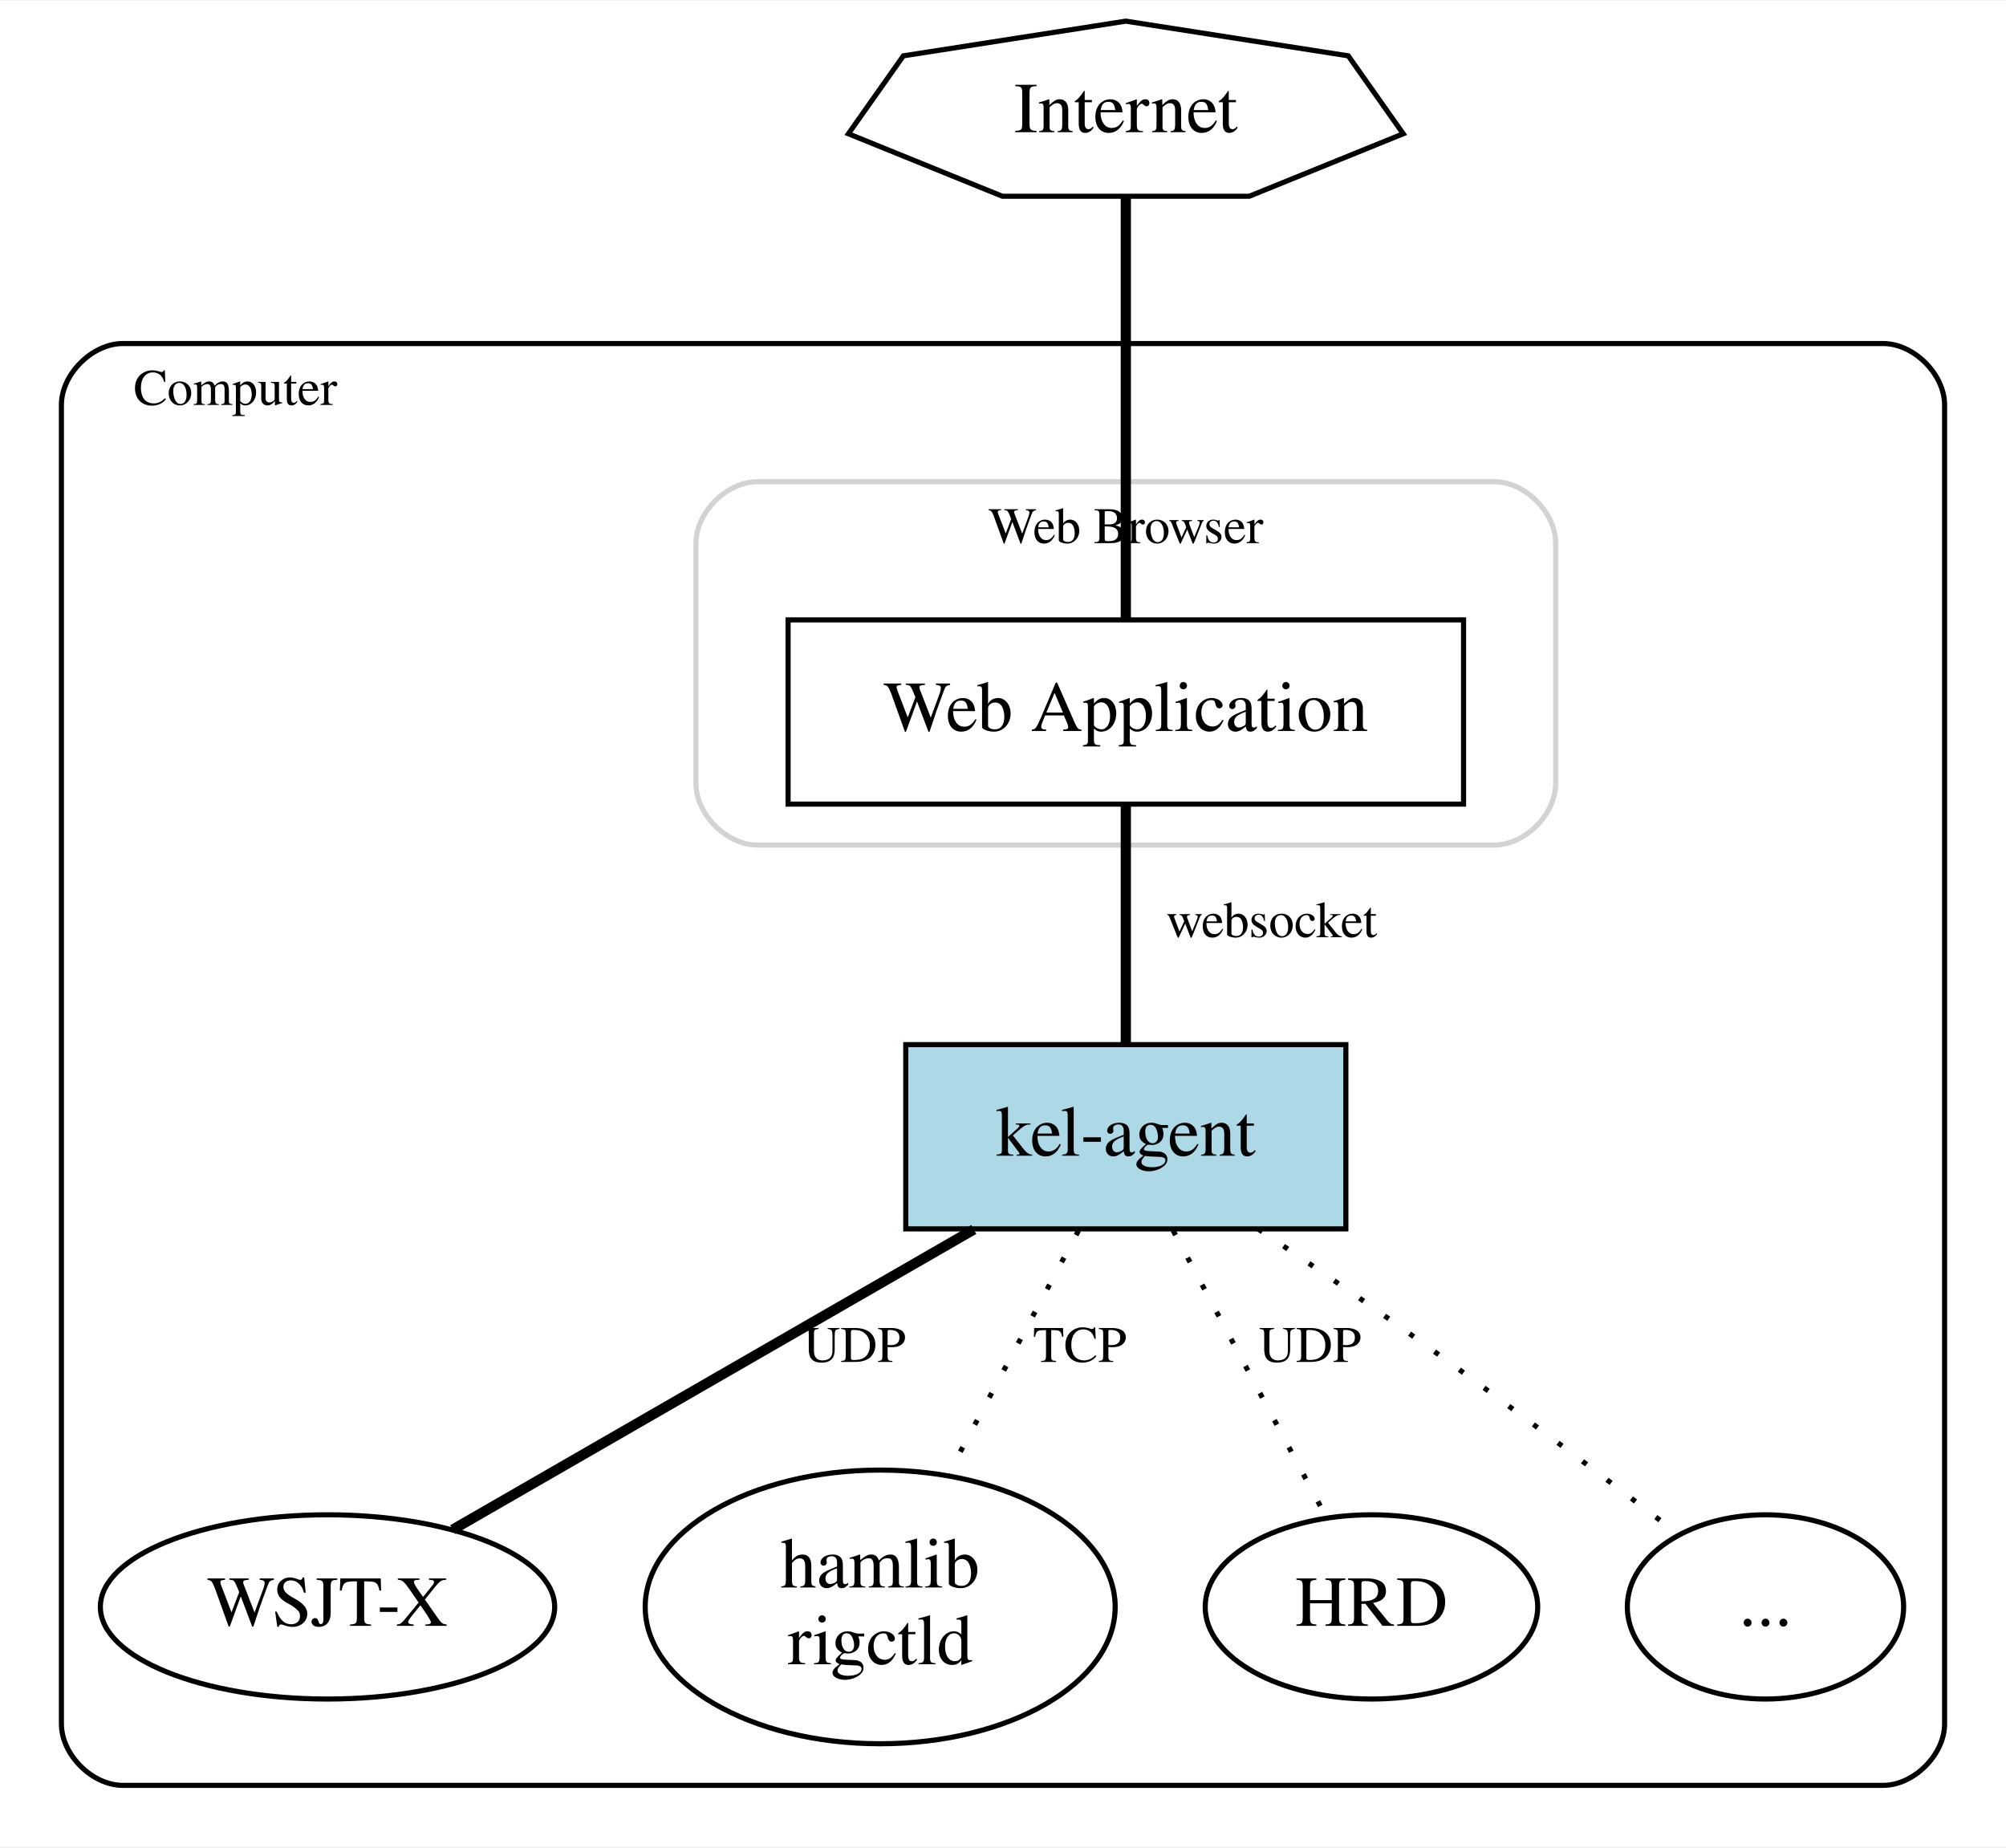
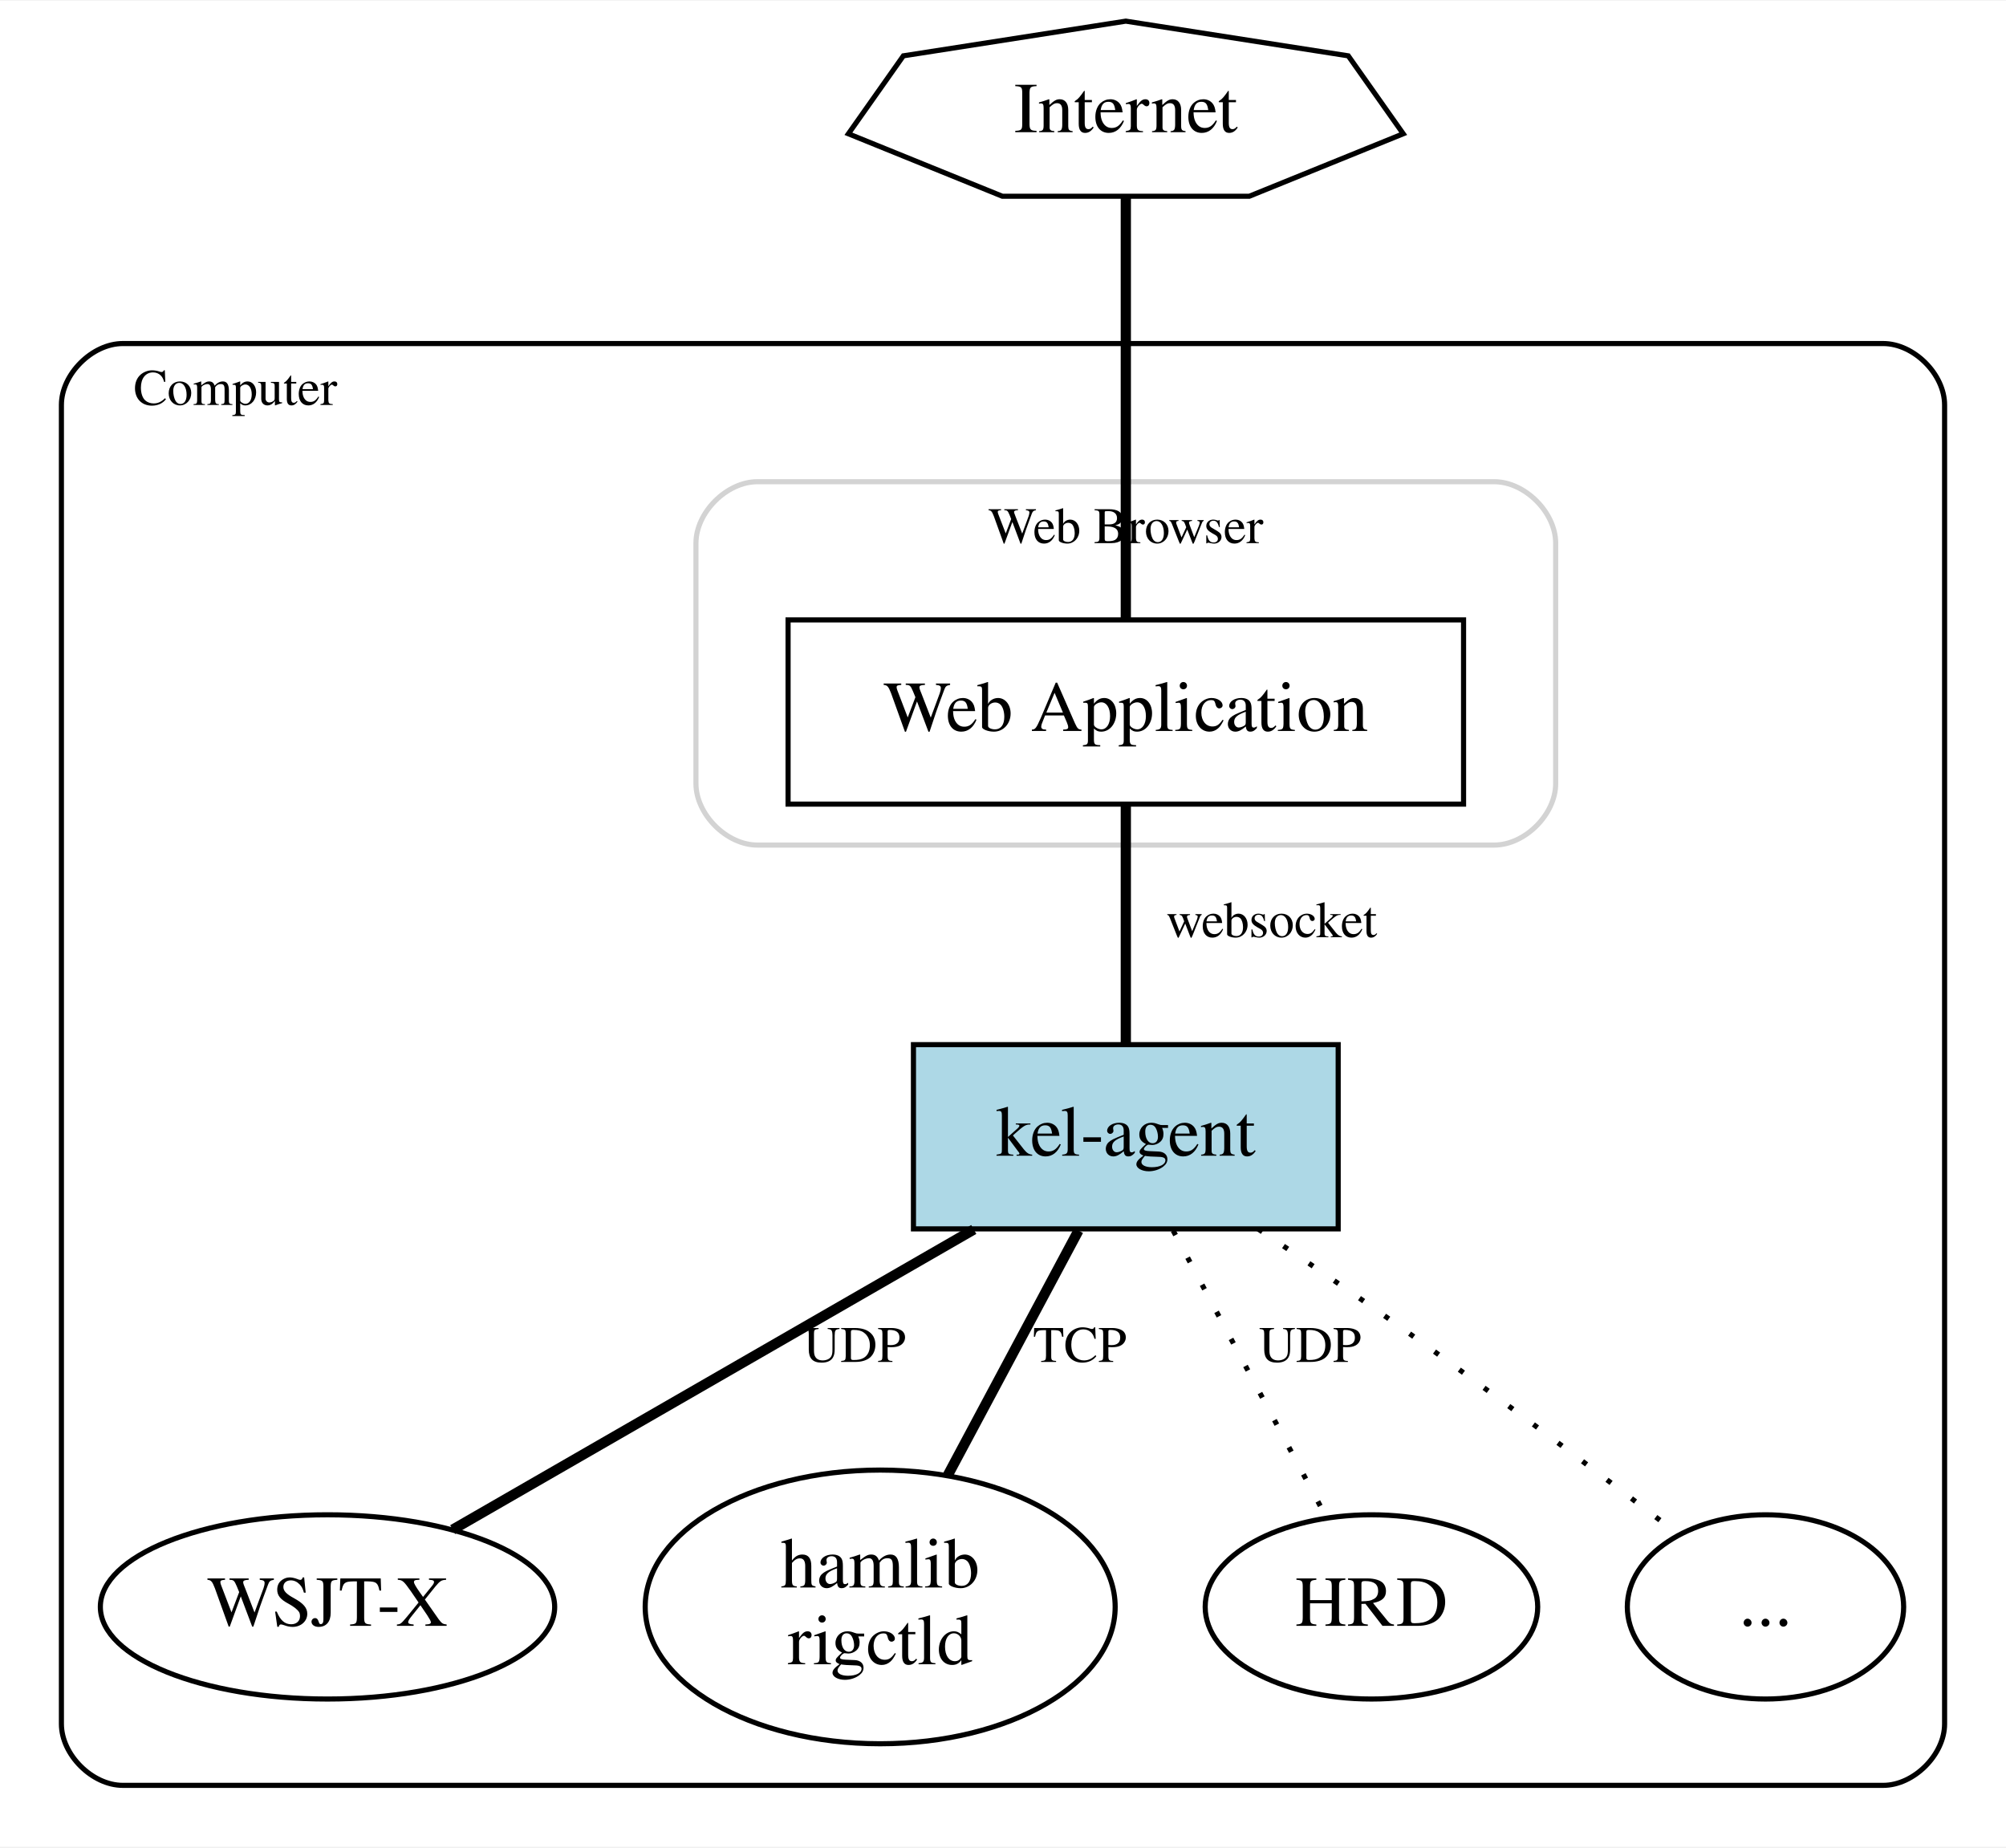
<svg xmlns="http://www.w3.org/2000/svg" width="392pt" height="361pt" viewBox="0.00 0.00 392.00 360.74">
  <g id="graph0" class="graph" transform="scale(1 1) rotate(0) translate(4 356.74)">
    <polygon fill="white" stroke="transparent" points="-4,4 -4,-356.74 388,-356.74 388,4 -4,4" />
    <g id="clust1" class="cluster">
      <path fill="none" stroke="black" d="M20,-8C20,-8 364,-8 364,-8 370,-8 376,-14 376,-20 376,-20 376,-277.74 376,-277.74 376,-283.74 370,-289.74 364,-289.74 364,-289.74 20,-289.74 20,-289.74 14,-289.74 8,-283.74 8,-277.74 8,-277.74 8,-20 8,-20 8,-14 14,-8 20,-8" />
      <text text-anchor="middle" x="42" y="-277.74" font-family="Times,serif" font-size="10.00">Computer</text>
    </g>
    <g id="clust2" class="cluster">
      <path fill="none" stroke="lightgrey" d="M144,-191.74C144,-191.74 288,-191.74 288,-191.74 294,-191.74 300,-197.74 300,-203.74 300,-203.74 300,-250.74 300,-250.74 300,-256.74 294,-262.74 288,-262.74 288,-262.74 144,-262.74 144,-262.74 138,-262.74 132,-256.74 132,-250.74 132,-250.74 132,-203.74 132,-203.74 132,-197.74 138,-191.74 144,-191.74" />
      <text text-anchor="middle" x="216" y="-250.74" font-family="Times,serif" font-size="10.00">Web Browser                            </text>
    </g>
    <g id="node1" class="node">
      <polygon fill="none" stroke="black" points="270.21,-330.73 259.47,-345.96 216,-352.74 172.53,-345.96 161.79,-330.73 191.88,-318.52 240.12,-318.52 270.21,-330.73" />
      <text text-anchor="middle" x="216" y="-331.04" font-family="Times,serif" font-size="14.00">Internet</text>
    </g>
    <g id="node2" class="node">
      <polygon fill="none" stroke="black" points="282,-235.74 150,-235.74 150,-199.74 282,-199.74 282,-235.74" />
      <text text-anchor="middle" x="216" y="-214.04" font-family="Times,serif" font-size="14.00">Web Application</text>
    </g>
    <g id="edge1" class="edge">
      <path fill="none" stroke="black" stroke-width="2" d="M216,-318.23C216,-296.77 216,-258.16 216,-235.87" />
    </g>
    <g id="node3" class="node">
-       <polygon fill="lightblue" stroke="black" points="259,-152.74 173,-152.74 173,-116.74 259,-116.74 259,-152.74" />
+       <polygon fill="lightblue" stroke="black" points="257.5,-152.74 174.5,-152.74 174.5,-116.74 257.5,-116.74 257.5,-152.74" />
      <text text-anchor="middle" x="216" y="-131.04" font-family="Times,serif" font-size="14.00">kel-agent</text>
    </g>
    <g id="edge2" class="edge">
      <path fill="none" stroke="black" stroke-width="2" d="M216,-199.56C216,-185.82 216,-166.63 216,-152.89" />
      <text text-anchor="middle" x="244.5" y="-173.74" font-family="Times,serif" font-size="10.00"> websocket</text>
    </g>
    <g id="node4" class="node">
      <ellipse fill="none" stroke="black" cx="60" cy="-42.87" rx="44.39" ry="18" />
      <text text-anchor="middle" x="60" y="-39.17" font-family="Times,serif" font-size="14.00">WSJT-X</text>
    </g>
    <g id="edge3" class="edge">
      <path fill="none" stroke="black" stroke-width="2" d="M186.29,-116.62C156.76,-99.61 112.02,-73.84 84.47,-57.97" />
      <text text-anchor="middle" x="163" y="-90.74" font-family="Times,serif" font-size="10.00">UDP</text>
    </g>
    <g id="node5" class="node">
      <ellipse fill="none" stroke="black" cx="168" cy="-42.87" rx="45.92" ry="26.74" />
      <text text-anchor="middle" x="168" y="-46.67" font-family="Times,serif" font-size="14.00">hamlib</text>
      <text text-anchor="middle" x="168" y="-31.67" font-family="Times,serif" font-size="14.00">rigctld</text>
    </g>
    <g id="edge4" class="edge">
-       <path fill="none" stroke="black" stroke-dasharray="1,5" d="M206.75,-116.41C199.5,-102.84 189.32,-83.79 181.22,-68.62" />
+       <path fill="none" stroke="black" stroke-width="2" d="M206.75,-116.41C199.5,-102.84 189.32,-83.79 181.22,-68.62" />
      <text text-anchor="middle" x="207" y="-90.74" font-family="Times,serif" font-size="10.00">TCP</text>
    </g>
    <g id="node6" class="node">
      <ellipse fill="none" stroke="black" cx="264" cy="-42.87" rx="32.49" ry="18" />
      <text text-anchor="middle" x="264" y="-39.17" font-family="Times,serif" font-size="14.00">HRD</text>
    </g>
    <g id="edge5" class="edge">
      <path fill="none" stroke="black" stroke-dasharray="1,5" d="M225.25,-116.41C233.92,-100.19 246.77,-76.14 255.26,-60.24" />
      <text text-anchor="middle" x="252" y="-90.74" font-family="Times,serif" font-size="10.00">UDP</text>
    </g>
    <g id="node7" class="node">
      <ellipse fill="none" stroke="black" cx="341" cy="-42.87" rx="27" ry="18" />
      <text text-anchor="middle" x="341" y="-39.17" font-family="Times,serif" font-size="14.00">...</text>
    </g>
    <g id="edge6" class="edge">
      <path fill="none" stroke="black" stroke-dasharray="1,5" d="M241.84,-116.73C250.24,-111.1 259.58,-104.73 268,-98.74 287.51,-84.86 309.4,-68.26 324.08,-56.98" />
    </g>
  </g>
</svg>
